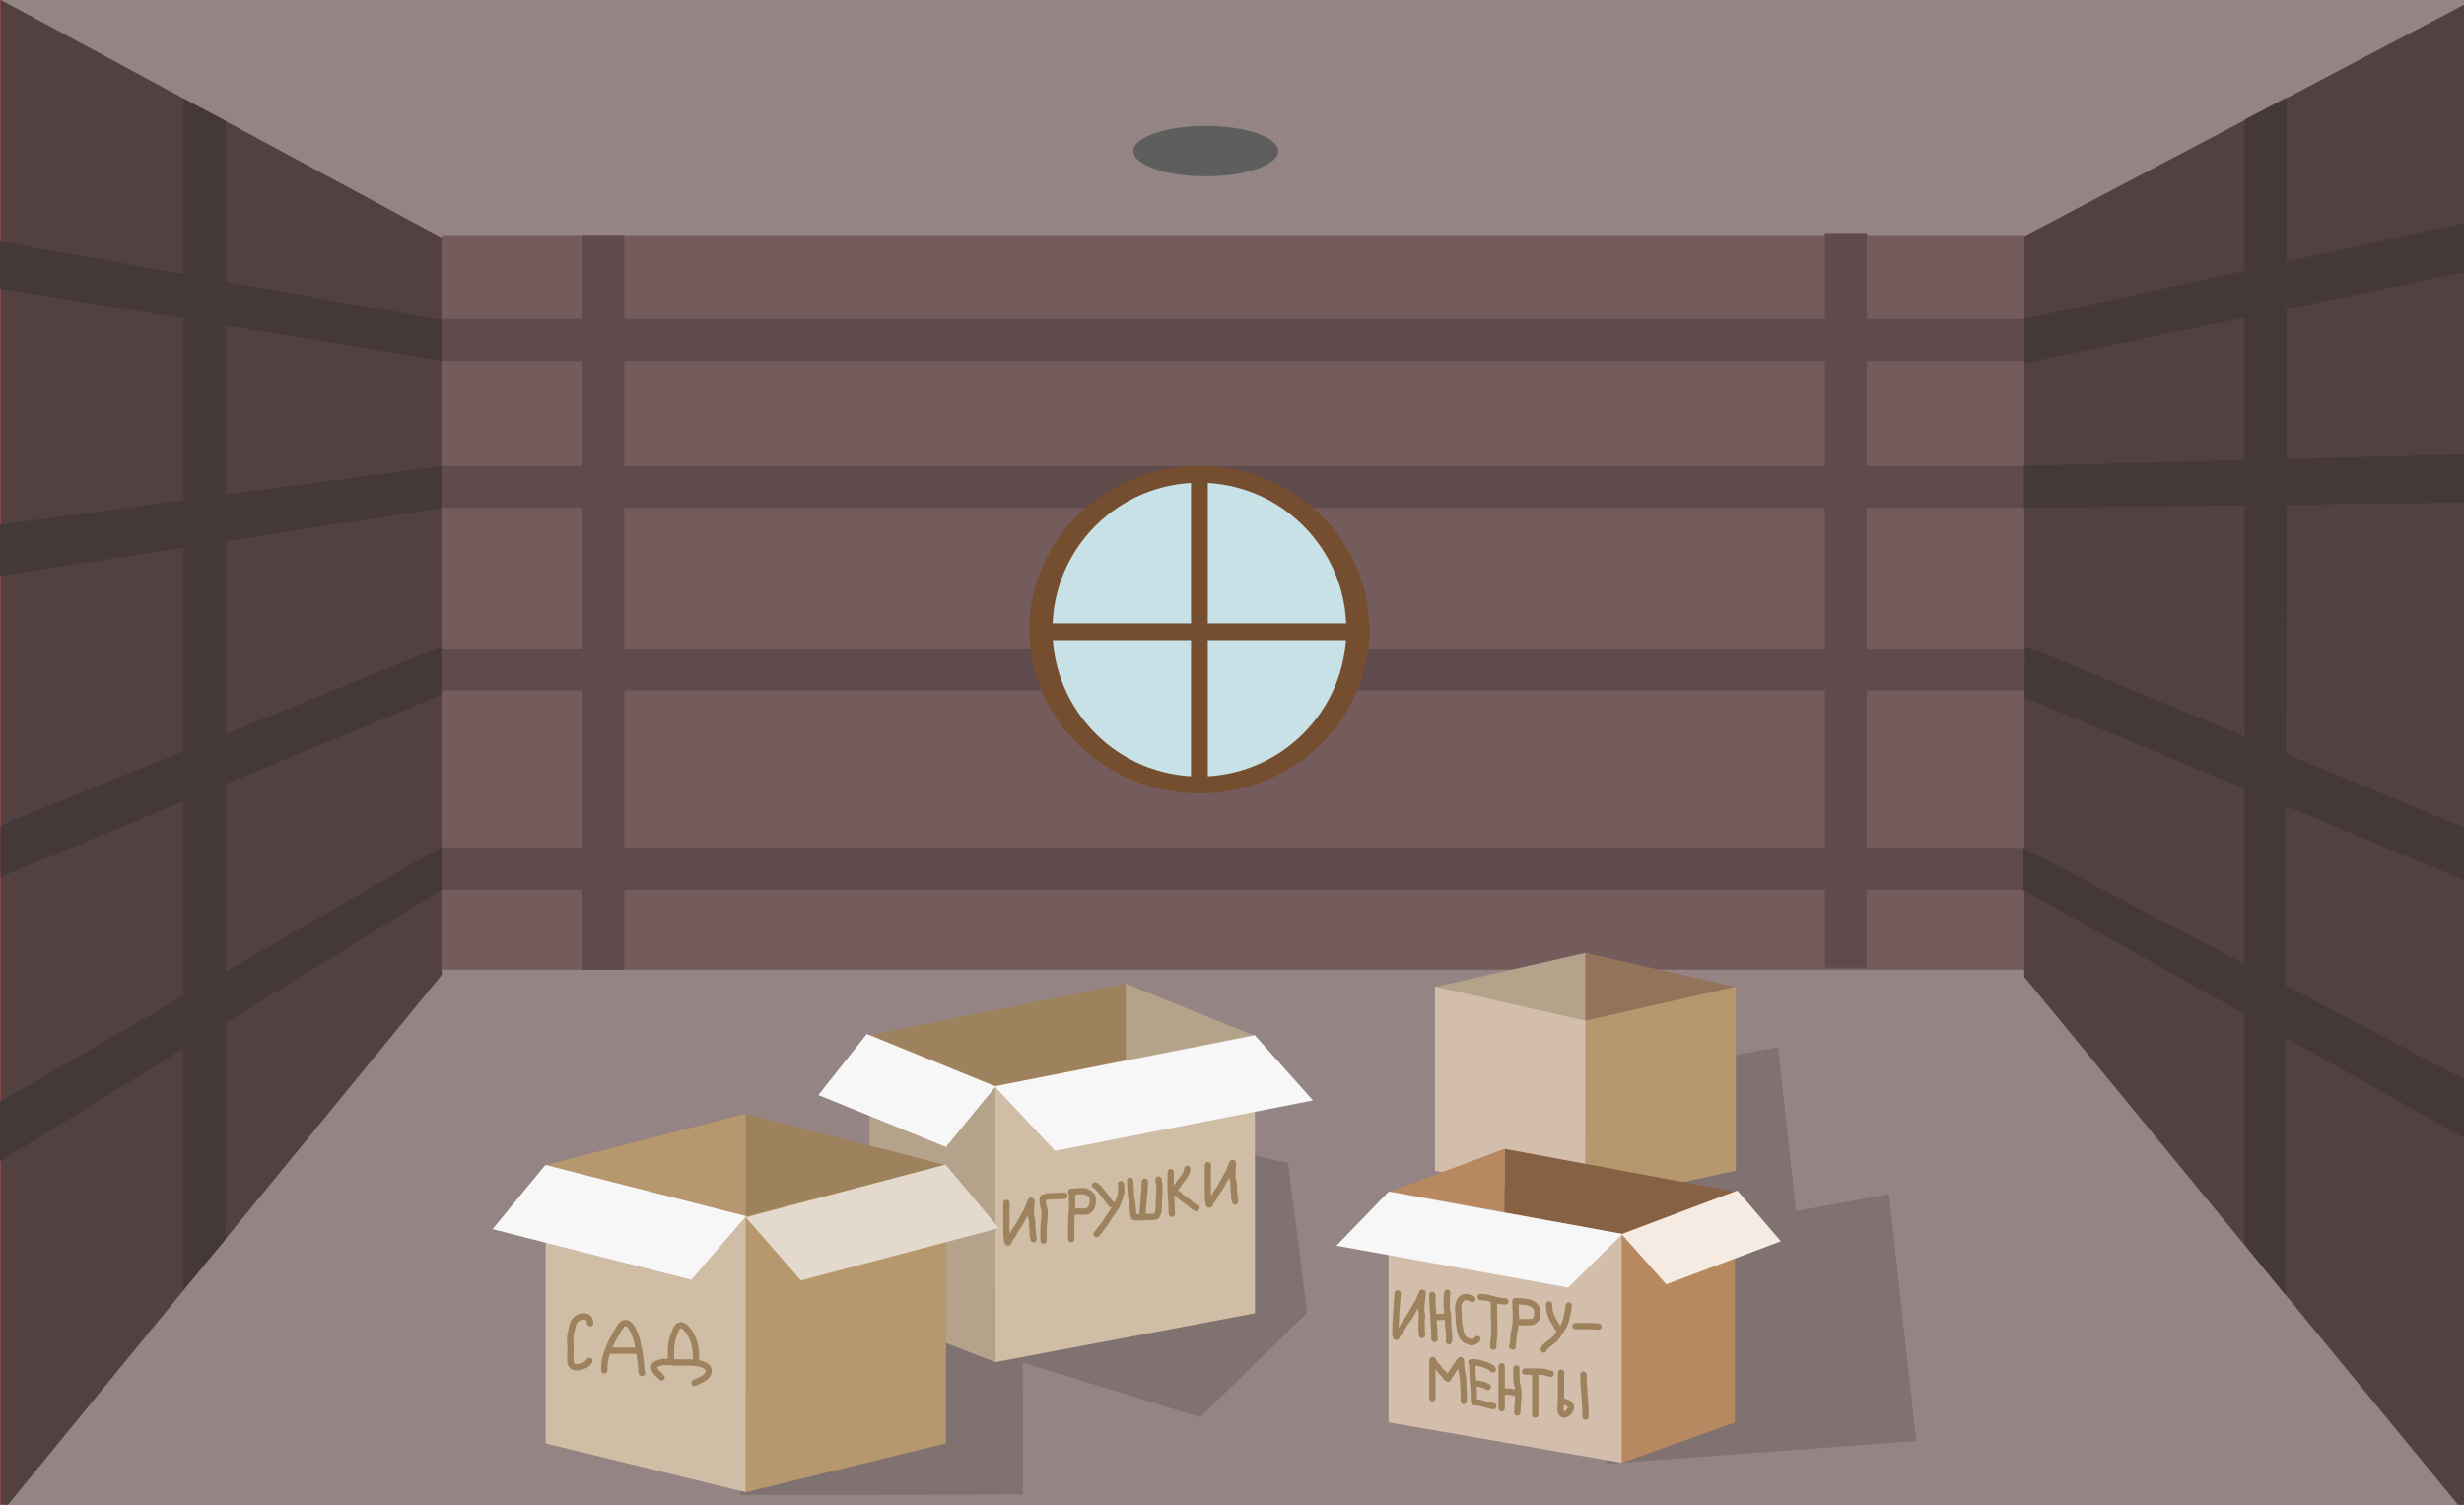
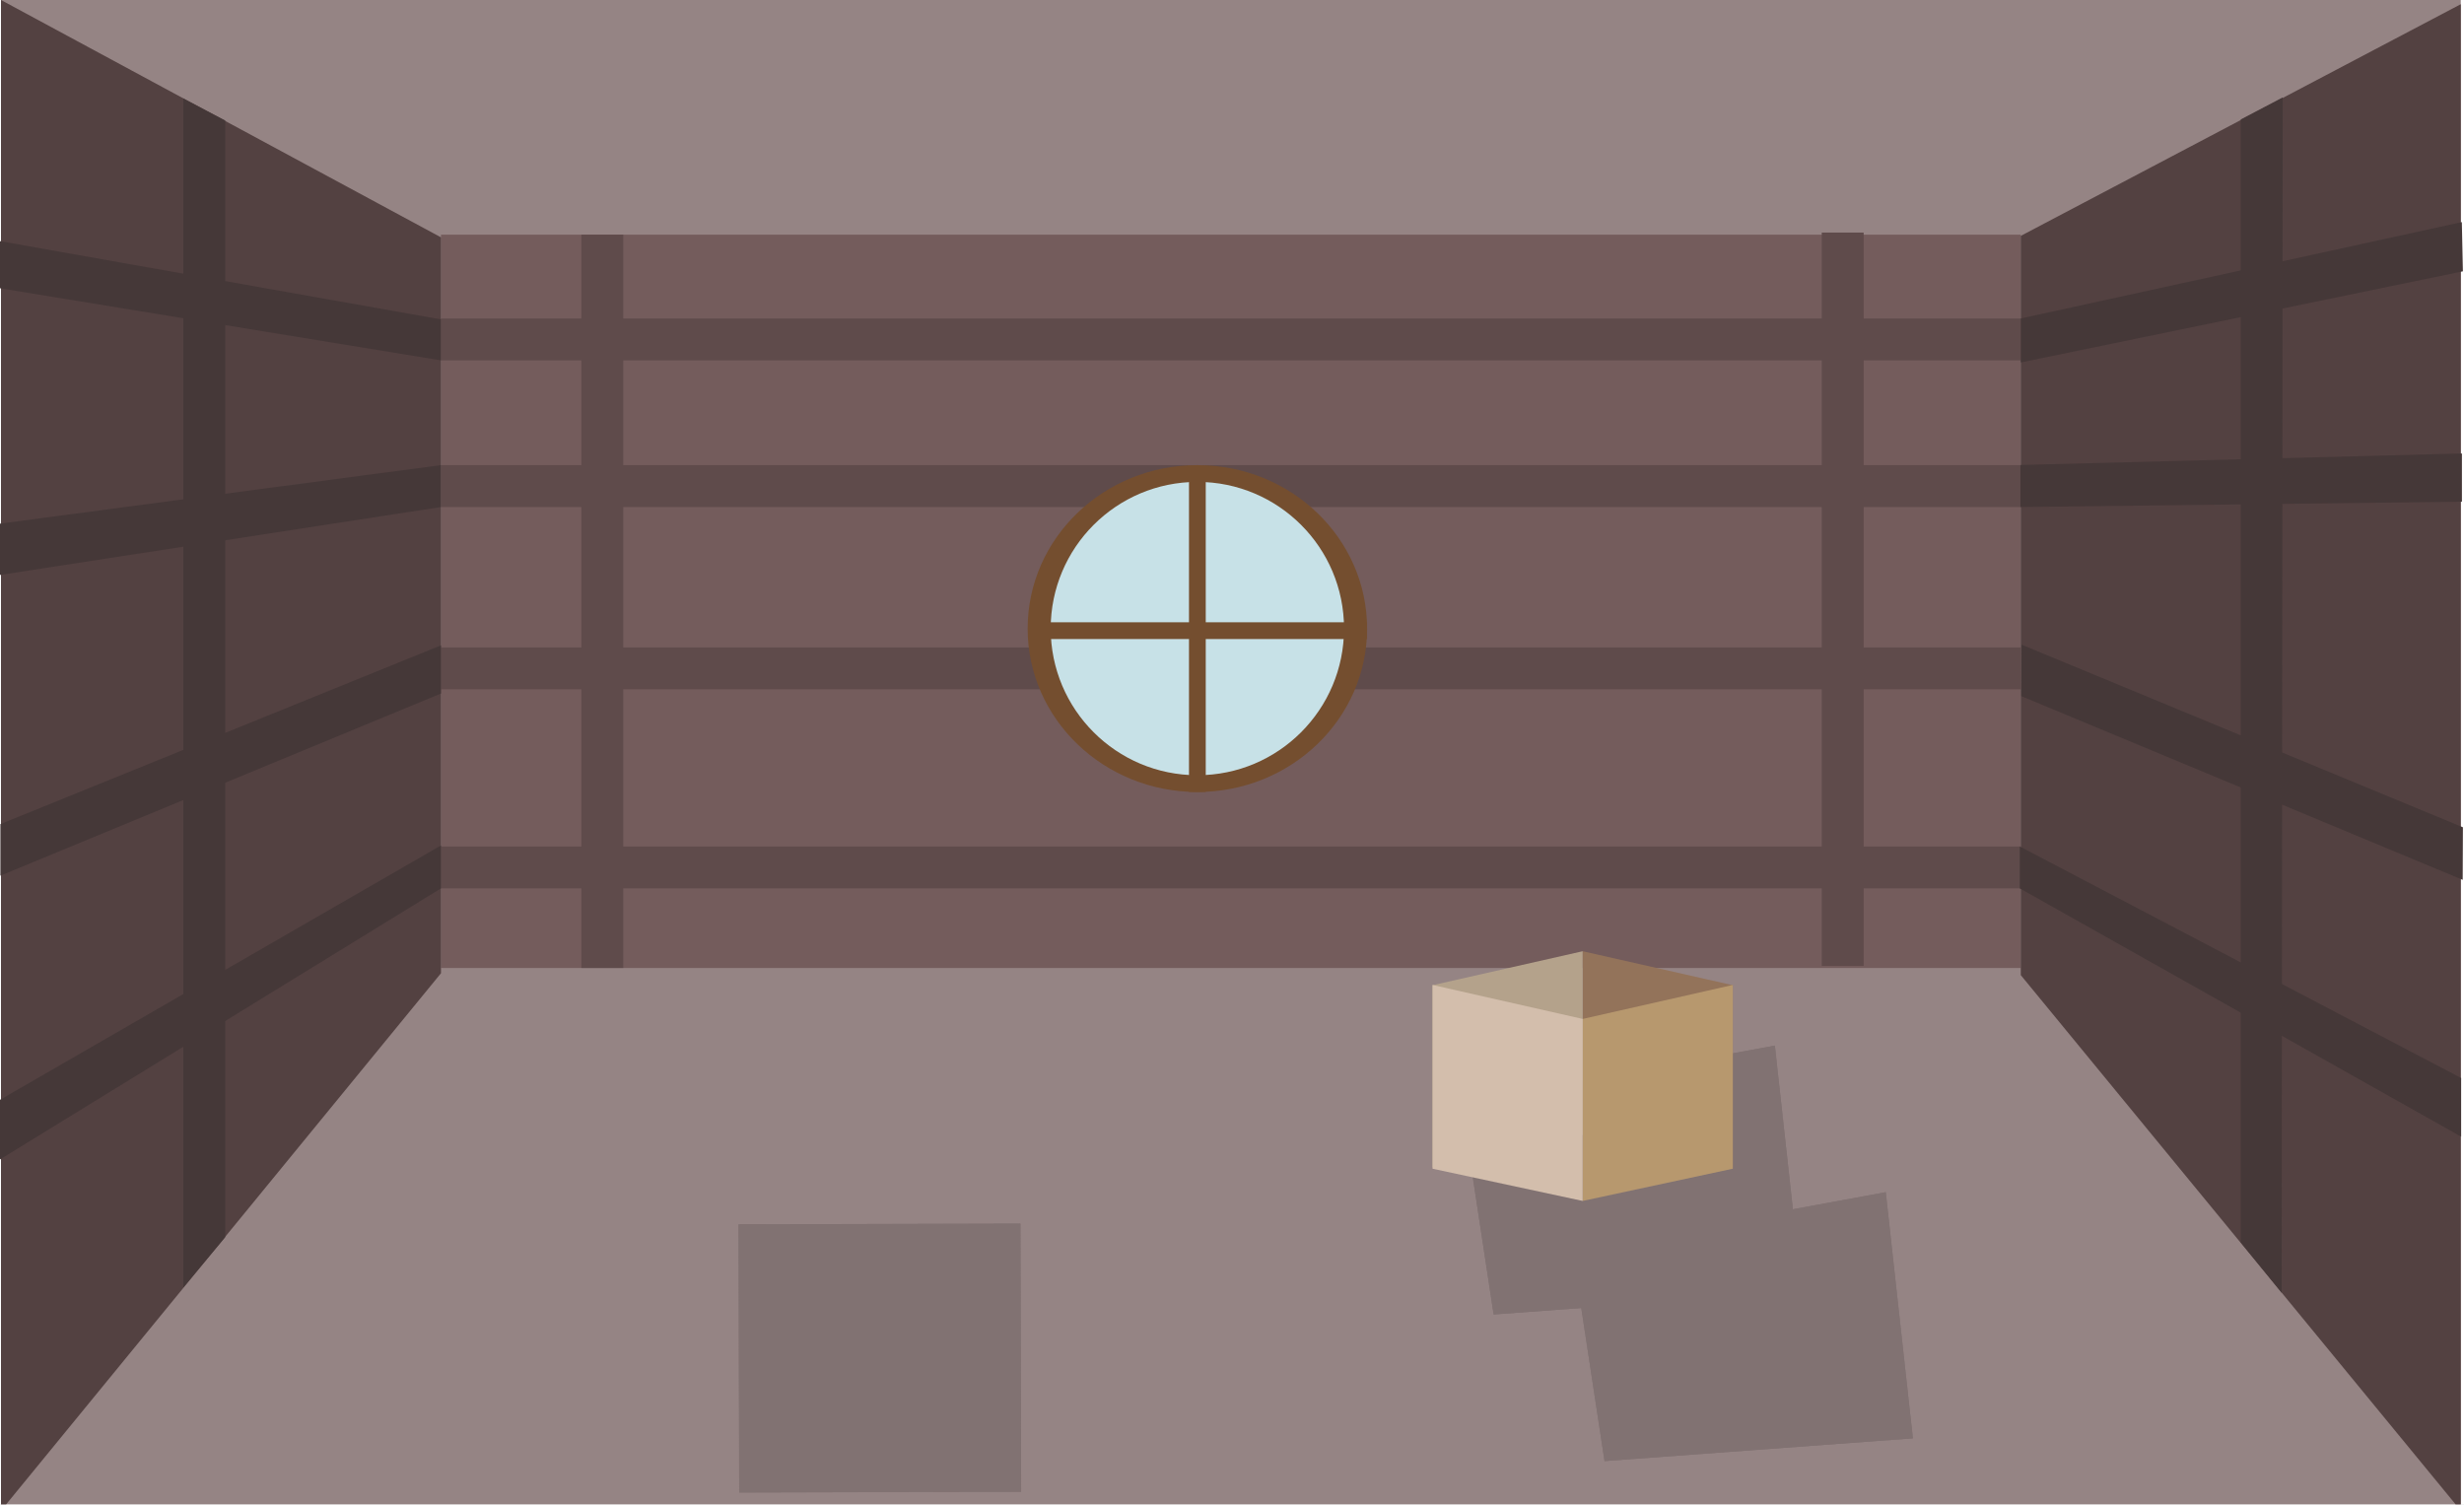
- <svg xmlns="http://www.w3.org/2000/svg" width="1174" height="717" viewBox="0 0 1174 717" fill="none">
-   <g clip-path="url(#clip0_1974_2)">
-     <rect width="1174" height="717" fill="#884646" />
-     <rect x="0.47" width="1174" height="717" fill="#958484" />
-     <rect x="352.47" y="584.348" width="134.556" height="128" transform="rotate(-0.148085 352.47 584.348)" fill="#817272" />
-     <rect x="352.47" y="584.348" width="134.556" height="128" transform="rotate(-0.148085 352.47 584.348)" fill="#817272" />
-     <path d="M750.469 596.5L900.025 569L912.969 686.5L765.8 697.347L750.469 596.5Z" fill="#817272" />
-     <path d="M750.469 596.5L900.025 569L912.969 686.5L765.8 697.347L750.469 596.5Z" fill="#817272" />
-     <path d="M697.54 526.532L847.095 499.032L860.04 616.532L712.871 627.38L697.54 526.532Z" fill="#817272" />
-     <path d="M697.54 526.532L847.095 499.032L860.04 616.532L712.871 627.38L697.54 526.532Z" fill="#817272" />
-     <path fill-rule="evenodd" clip-rule="evenodd" d="M536.443 468.701V601.427L414.252 624.699V493.252L536.443 468.701Z" fill="#9D825D" />
-     <path fill-rule="evenodd" clip-rule="evenodd" d="M414.251 493.003V625.729L474.194 649V517.553L414.251 493.003Z" fill="#B4A28B" />
-     <path d="M521.808 533.73L613.667 554.225L622.714 625.486L571.718 675.155L473.969 645L521.808 533.73Z" fill="#817272" />
-     <path d="M521.808 533.73L613.667 554.225L622.714 625.486L571.718 675.155L473.969 645L521.808 533.73Z" fill="#817272" />
-     <path fill-rule="evenodd" clip-rule="evenodd" d="M536.444 468.701V601.427L597.155 624.699V493.252L536.444 468.701Z" fill="#B4A28B" />
-     <path fill-rule="evenodd" clip-rule="evenodd" d="M597.923 493.003V625.729L474.194 649V517.553L597.923 493.003Z" fill="#CFBDA5" />
-     <path fill-rule="evenodd" clip-rule="evenodd" d="M473.9 517.603L597.945 493.337L625.589 524.3L502.739 548.333L473.9 517.603Z" fill="#F7F7F7" />
-     <path fill-rule="evenodd" clip-rule="evenodd" d="M474.346 517.668L412.974 492.68L389.921 521.747L450.701 546.493L474.346 517.668Z" fill="#F7F7F7" />
-     <rect x="210.47" y="112" width="754" height="350" fill="#745C5C" />
-     <rect x="210.47" y="152" width="754" height="20" fill="#5F4B4B" />
-     <rect x="210.47" y="222" width="754" height="20" fill="#5F4B4B" />
-     <rect x="210.47" y="309" width="754" height="20" fill="#5F4B4B" />
-     <rect x="277.47" y="462" width="350" height="20" transform="rotate(-90 277.47 462)" fill="#5F4B4B" />
-     <rect x="869.47" y="461" width="350" height="20" transform="rotate(-90 869.47 461)" fill="#5F4B4B" />
-     <rect x="210.47" y="404" width="754" height="20" fill="#5F4B4B" />
-     <path d="M0.47 0L210.47 113.283V464.5L0.47 721V0Z" fill="#534141" />
-     <ellipse cx="571.47" cy="300" rx="81" ry="78" fill="#744E2F" />
-     <path d="M1174.47 2L964.47 112.577V465.417L1174.47 721V2Z" fill="#534141" />
-     <path fill-rule="evenodd" clip-rule="evenodd" d="M755.366 454V541.704L827.021 557.082V470.223L755.366 454Z" fill="#93735A" />
-     <path fill-rule="evenodd" clip-rule="evenodd" d="M827.022 470.093V557.797L755.366 573.175V486.316L827.022 470.093Z" fill="#B7986E" />
-     <path fill-rule="evenodd" clip-rule="evenodd" d="M755.366 454V541.704L683.71 557.082V470.223L755.366 454Z" fill="#B4A28B" />
-     <path fill-rule="evenodd" clip-rule="evenodd" d="M683.71 470.093V557.797L755.366 573.175V486.316L683.71 470.093Z" fill="#D3BEAC" />
-     <path fill-rule="evenodd" clip-rule="evenodd" d="M355.341 530.611V663.365L450.658 686.641V555.167L355.341 530.611Z" fill="#9D825D" />
-     <path fill-rule="evenodd" clip-rule="evenodd" d="M450.658 554.97V687.723L355.341 711V579.525L450.658 554.97Z" fill="#B7986E" />
-     <path fill-rule="evenodd" clip-rule="evenodd" d="M355.341 530.611V663.365L260.023 686.641V555.167L355.341 530.611Z" fill="#B7986E" />
-     <path fill-rule="evenodd" clip-rule="evenodd" d="M260.023 554.97V687.723L355.341 711V579.525L260.023 554.97Z" fill="#CFBDA5" />
-     <path fill-rule="evenodd" clip-rule="evenodd" d="M355.442 579.457L259.793 555.125L234.667 585.643L329.395 609.741L355.442 579.457Z" fill="#F7F7F7" />
-     <path fill-rule="evenodd" clip-rule="evenodd" d="M355.353 580.021L450.555 554.859L475.908 585.152L381.623 610.072L355.353 580.021Z" fill="#E3DACD" />
-     <path fill-rule="evenodd" clip-rule="evenodd" d="M716.847 547.38V657.521L826.653 676.833V567.753L716.847 547.38Z" fill="#866143" />
-     <path fill-rule="evenodd" clip-rule="evenodd" d="M826.653 567.548V677.689L772.785 697.001V587.921L826.653 567.548Z" fill="#B88860" />
-     <path fill-rule="evenodd" clip-rule="evenodd" d="M716.846 547.38V657.521L662.288 676.833V567.753L716.846 547.38Z" fill="#B88860" />
-     <path fill-rule="evenodd" clip-rule="evenodd" d="M661.597 567.548V677.689L772.785 697.001V587.921L661.597 567.548Z" fill="#D3BEAC" />
-     <path fill-rule="evenodd" clip-rule="evenodd" d="M773.051 587.962L661.578 567.825L636.736 593.52L747.135 613.463L773.051 587.962Z" fill="#F7F7F7" />
-     <path fill-rule="evenodd" clip-rule="evenodd" d="M772.65 588.015L827.801 567.28L848.519 591.4L793.899 611.936L772.65 588.015Z" fill="#F5EBE3" />
-     <circle cx="571.47" cy="300" r="70" fill="#C7E1E7" />
-     <rect x="567.47" y="227" width="8" height="151" fill="#744E2F" />
-     <rect x="491.47" y="305" width="8" height="161" transform="rotate(-90 491.47 305)" fill="#744E2F" />
-     <path d="M0.191 393.32L210.47 308L210.47 331L0.191 417.934L0.191 393.32Z" fill="#453838" />
+ <svg xmlns="http://www.w3.org/2000/svg" width="1176" height="718" viewBox="0 0 1176 718" fill="none">
+   <g clip-path="url(#clip0_2295_519)">
+     <rect width="1176" height="718" fill="white" />
+     <rect x="0.471" width="1174" height="721" fill="#958484" />
+     <rect x="352.471" y="584.348" width="134.556" height="128" transform="rotate(-0.148085 352.471 584.348)" fill="#817272" />
+     <rect x="352.471" y="584.348" width="134.556" height="128" transform="rotate(-0.148085 352.471 584.348)" fill="#817272" />
+     <path d="M750.47 596.5L900.026 569L912.97 686.5L765.801 697.347L750.47 596.5Z" fill="#817272" />
+     <path d="M750.47 596.5L900.026 569L912.97 686.5L765.801 697.347L750.47 596.5Z" fill="#817272" />
+     <path d="M697.541 526.532L847.096 499.032L860.041 616.532L712.872 627.38L697.541 526.532Z" fill="#817272" />
+     <path d="M697.541 526.532L847.096 499.032L860.041 616.532L712.872 627.38L697.541 526.532Z" fill="#817272" />
+     <rect x="210.471" y="112" width="754" height="350" fill="#745C5C" />
+     <rect x="210.471" y="152" width="754" height="20" fill="#5F4B4B" />
+     <rect x="210.471" y="222" width="754" height="20" fill="#5F4B4B" />
+     <rect x="210.471" y="309" width="754" height="20" fill="#5F4B4B" />
+     <rect x="277.471" y="462" width="350" height="20" transform="rotate(-90 277.471 462)" fill="#5F4B4B" />
+     <rect x="869.471" y="461" width="350" height="20" transform="rotate(-90 869.471 461)" fill="#5F4B4B" />
+     <rect x="210.471" y="404" width="754" height="20" fill="#5F4B4B" />
+     <path d="M0.471 0L210.471 113.283V464.5L0.471 721V0Z" fill="#534141" />
+     <ellipse cx="571.471" cy="300" rx="81" ry="78" fill="#744E2F" />
+     <path d="M1174.47 2L964.471 112.577V465.417L1174.47 721V2Z" fill="#534141" />
+     <path fill-rule="evenodd" clip-rule="evenodd" d="M755.368 454V541.704L827.023 557.082V470.223L755.368 454Z" fill="#93735A" />
+     <path fill-rule="evenodd" clip-rule="evenodd" d="M827.023 470.093V557.797L755.367 573.175V486.316L827.023 470.093Z" fill="#B7986E" />
+     <path fill-rule="evenodd" clip-rule="evenodd" d="M755.367 454V541.704L683.711 557.082V470.223L755.367 454Z" fill="#B4A28B" />
+     <path fill-rule="evenodd" clip-rule="evenodd" d="M683.711 470.093V557.797L755.367 573.175V486.316L683.711 470.093Z" fill="#D3BEAC" />
+     <circle cx="571.471" cy="300" r="70" fill="#C7E1E7" />
+     <rect x="567.471" y="227" width="8" height="151" fill="#744E2F" />
+     <rect x="491.471" y="305" width="8" height="161" transform="rotate(-90 491.471 305)" fill="#744E2F" />
+     <path d="M0.192 393.32L210.471 308L210.471 331L0.192 417.934L0.192 393.32Z" fill="#453838" />
    <path d="M-1.03 525.5L210.47 403.501L210.47 424L-1.03 554L-1.03 525.5Z" fill="#453838" />
-     <path d="M-0.627 250L210.373 222L210.373 242L-0.627 274.5L-0.627 250Z" fill="#453838" />
+     <path d="M-0.626 250L210.374 222L210.374 242L-0.626 274.5L-0.626 250Z" fill="#453838" />
    <path d="M-0.53 115L210.428 152.437L210.428 172L-0.53 137.5L-0.53 115Z" fill="#453838" />
-     <path d="M1175.48 394.844L964.833 307.681L964.731 332.256L1175.37 419.93L1175.48 394.844Z" fill="#453838" />
-     <path d="M1174.63 514.501L963.987 404L963.987 424L1174.63 542.5L1174.63 514.501Z" fill="#453838" />
-     <path d="M1175.01 216.433L964.28 221.933L964.28 242L1175.01 239.433L1175.01 216.433Z" fill="#453838" />
-     <path d="M1174.97 106L964.47 151.999L964.47 172.999L1175.47 129.5L1174.97 106Z" fill="#453838" />
-     <path d="M87.47 614.5L87.47 47L107.47 57.5L107.47 590.5L87.47 614.5Z" fill="#453838" />
+     <path d="M1175.48 394.844L964.834 307.681L964.732 332.256L1175.38 419.93L1175.48 394.844Z" fill="#453838" />
+     <path d="M1174.63 514.501L963.988 404L963.988 424L1174.63 542.5L1174.63 514.501Z" fill="#453838" />
+     <path d="M1175.01 216.433L964.282 221.933L964.282 242L1175.01 239.433L1175.01 216.433Z" fill="#453838" />
+     <path d="M1174.97 106L964.471 151.999L964.471 172.999L1175.47 129.5L1174.97 106Z" fill="#453838" />
+     <path d="M87.471 614.5L87.471 47L107.471 57.5L107.471 590.5L87.471 614.5Z" fill="#453838" />
    <path d="M1088.97 617L1089.47 46.5L1069.47 57V593L1088.97 617Z" fill="#453838" />
-     <path d="M479.519 573.138C479.519 579.052 479.075 596.624 480.862 590.852C480.979 590.475 481.585 589.779 481.856 589.439C482.533 588.588 482.865 587.747 483.328 586.823C483.966 585.551 485.09 584.434 485.739 583.177C486.867 580.992 488.145 578.853 489.309 576.705C490.09 575.264 491.407 570.774 491.407 572.319C491.407 575.255 490.749 578.469 491.702 581.46C492.002 582.404 491.775 583.531 491.775 584.498C491.775 585.459 492.107 586.317 492.107 587.272C492.107 587.656 491.841 588.821 492.272 589.069C492.577 589.244 492.438 591.043 492.438 590.258" stroke="#9D825D" stroke-width="3" stroke-linecap="round" />
-     <path d="M575.519 555.138C575.519 561.052 575.075 578.624 576.862 572.852C576.979 572.475 577.585 571.779 577.856 571.439C578.533 570.588 578.865 569.747 579.328 568.823C579.966 567.551 581.09 566.434 581.739 565.177C582.867 562.992 584.145 560.853 585.309 558.705C586.09 557.264 587.407 552.774 587.407 554.319C587.407 557.255 586.749 560.469 587.702 563.46C588.002 564.404 587.775 565.531 587.775 566.498C587.775 567.459 588.107 568.317 588.107 569.272C588.107 569.656 587.841 570.821 588.272 571.069C588.577 571.244 588.438 573.043 588.438 572.258" stroke="#9D825D" stroke-width="3" stroke-linecap="round" />
-     <path d="M665.915 616.253C665.477 622.742 663.734 641.999 665.944 635.784C666.089 635.378 666.745 634.655 667.04 634.3C667.779 633.411 668.172 632.511 668.703 631.528C669.434 630.175 670.638 629.025 671.378 627.689C672.665 625.367 674.099 623.105 675.419 620.826C676.305 619.297 677.952 614.457 677.837 616.154C677.62 619.375 676.725 622.859 677.454 626.206C677.684 627.261 677.374 628.483 677.303 629.545C677.232 630.599 677.499 631.564 677.428 632.612C677.4 633.033 677.049 634.294 677.46 634.594C677.752 634.807 677.48 636.772 677.538 635.91" stroke="#9D825D" stroke-width="3" stroke-linecap="round" />
-     <path d="M497.192 591.04C497.192 588.997 497.192 586.955 497.192 584.913C497.192 583.561 497.576 582.189 497.576 580.853C497.576 579.368 497.924 577.319 497.48 575.898C497.056 574.543 496.809 573.196 496.809 571.775C496.809 570.118 497.115 570.8 498.343 570.283C499.143 569.946 500.147 569.942 501.028 569.942C503.032 569.942 505.119 569.75 507.166 569.75" stroke="#9D825D" stroke-width="3" stroke-linecap="round" />
-     <path d="M510.81 568.983C510.81 571.093 510.81 573.203 510.81 575.313C510.81 577.494 510.487 579.672 510.427 581.834C510.35 584.582 510.427 592.83 510.427 590.081" stroke="#9D825D" stroke-width="3" stroke-linecap="round" />
-     <path d="M510.427 567.833C512.626 567.833 514.678 567.233 516.863 567.63C518.146 567.864 519.367 568.715 520.166 569.751C520.849 570.636 520.592 571.933 520.592 573C520.592 574.698 519.468 576.787 517.715 577.188C516.484 577.47 514.946 577.231 513.687 577.231C513.265 577.231 511.963 577.426 511.769 577.039" stroke="#9D825D" stroke-width="3" stroke-linecap="round" />
-     <path d="M521.743 564.764C522.466 564.854 523.726 566.554 524.237 567.065C525.402 568.231 526.223 569.698 527.305 570.901C527.876 571.535 528.271 572.48 528.936 573.011C529.4 573.383 529.607 574.521 529.607 573.586" stroke="#9D825D" stroke-width="3" stroke-linecap="round" />
-     <path d="M522.51 587.97C524.264 585.826 526.092 583.674 527.507 581.268C529.016 578.703 531.21 576.418 532.387 573.671C533.298 571.546 534.209 569.352 534.209 567.022C534.209 566.135 534.401 564.953 534.018 564.188" stroke="#9D825D" stroke-width="3" stroke-linecap="round" />
-     <path d="M538.47 562.587C538.47 564.628 538.785 566.6 538.827 568.609C538.875 570.969 539.641 573.264 539.718 575.652C539.752 576.687 539.823 578.252 540.214 579.217C540.485 579.886 540.122 580 540.967 580C542.203 580 543.438 580 544.674 580C545.644 580 546.59 579.842 547.528 579.804C548.233 579.776 549.019 579.934 549.708 579.761C550.227 579.631 550.94 579.784 551.175 579.174C551.586 578.107 552.027 577.492 552.027 576.283C552.027 573.334 552.384 570.431 552.384 567.478C552.384 566.46 552.601 565.095 552.344 564.109C552.153 563.376 552.027 562.756 552.027 562" stroke="#9D825D" stroke-width="3" stroke-linecap="round" />
-     <path d="M544.47 579C544.47 573.465 545.47 568.39 545.47 563" stroke="#9D825D" stroke-width="3" stroke-linecap="round" />
-     <path d="M557.801 558.434C557.801 561.646 557.669 564.889 557.811 568.098C557.902 570.126 558.184 572.133 558.184 574.161C558.184 575.505 558.376 579.533 558.376 578.189" stroke="#9D825D" stroke-width="3" stroke-linecap="round" />
-     <path d="M558.951 568.024C559.054 567.101 560.591 565.761 561.072 564.944C562.01 563.35 563.293 561.975 564.311 560.448C565.039 559.356 565.664 558.242 565.664 556.899" stroke="#9D825D" stroke-width="3" stroke-linecap="round" />
-     <path d="M558.76 568.024C560.263 568.024 561.36 568.936 562.404 569.942C563.642 571.136 565.164 571.88 566.421 573.011C566.922 573.462 569.887 576.071 570.076 575.505" stroke="#9D825D" stroke-width="3" stroke-linecap="round" />
-     <path d="M682.47 617C682.47 620.909 682.711 624.61 682.979 628.441C683.196 631.555 683.47 634.959 683.47 638" stroke="#9D825D" stroke-width="3" stroke-linecap="round" />
-     <path d="M683.054 627.128C683.127 627.717 687.917 627.389 688.795 627.389" stroke="#9D825D" stroke-width="3" stroke-linecap="round" />
-     <path d="M689.57 615.909C689.382 617.882 689.284 619.812 689.254 621.781C689.219 624.08 690.032 626.429 689.971 628.7C689.878 632.164 690.692 635.709 690.369 639.09" stroke="#9D825D" stroke-width="3" stroke-linecap="round" />
-     <path d="M701.47 619C700.661 618.217 698.542 618 697.97 618C696.97 618 695.872 619.196 695.47 620C694.57 621.8 694.62 624.176 694.97 626C694.97 628.263 695.039 630.346 695.47 632.5C695.855 634.425 696.364 637.457 698.47 638.627C699.352 639.117 699.93 639.269 700.97 639.501C701.705 639.664 703.47 639 703.97 638.001" stroke="#9D825D" stroke-width="3" stroke-linecap="round" />
-     <path d="M711.731 620C711.731 624.741 711.992 629.41 711.992 634.151C711.992 636.751 711.47 639.137 711.47 641.662" stroke="#9D825D" stroke-width="3" stroke-linecap="round" />
-     <path d="M705.47 618C709.434 618 713.272 620.088 717.214 620.088" stroke="#9D825D" stroke-width="3" stroke-linecap="round" />
-     <path d="M722.036 620C722.036 624.28 722.645 629.132 721.717 633.31C721.342 634.997 720.992 637.195 720.992 638.922C720.992 639.563 720.753 640.089 720.731 640.676C720.711 641.186 720.985 642.174 720.47 641.401" stroke="#9D825D" stroke-width="3" stroke-linecap="round" />
-     <path d="M722.47 620C727.152 620 732.47 620.532 732.47 625.236C732.47 627.035 732.47 629.003 729.973 629.841C728.938 629.872 723.057 630.372 722.47 629.422" stroke="#9D825D" stroke-width="3" stroke-linecap="round" />
-     <path d="M735.47 643C735.782 641.696 738.697 639.665 739.818 638.847C741.832 637.376 742.823 635.148 744.167 633.206C745.214 631.692 745.911 629.962 746.326 628.224C746.622 626.986 747.47 623.309 747.47 622" stroke="#9D825D" stroke-width="3" stroke-linecap="round" />
-     <path d="M750.649 631.826C752.931 631.826 755.212 631.826 757.493 631.826C758.161 631.826 760.969 632.087 761.611 632.087" stroke="#9D825D" stroke-width="3" stroke-linecap="round" />
-     <path d="M682.47 666.179C682.47 660.186 682.47 654.193 682.47 648.199C682.47 647.229 683.746 650.106 684.044 650.347C684.982 651.106 685.729 652.134 686.406 653.141C687.056 654.108 688.135 654.568 688.71 655.635C688.941 656.063 689.205 656.375 689.556 656.716C690.116 657.261 689.965 656.657 690.226 656.311C690.962 655.337 691.607 654.114 692.311 653.066C693.08 651.921 693.94 650.861 694.673 649.686C695.207 648.83 696.117 647.001 696.117 648.92C696.117 650.985 696.422 653.345 696.846 655.364C697.382 657.921 697.027 660.748 697.414 663.34C697.53 664.115 697.429 664.988 697.429 665.774C697.429 666.083 697.414 669.721 697.429 666.99" stroke="#9D825D" stroke-width="3" stroke-linecap="round" />
-     <path d="M701.47 650C701.47 655.748 702.281 661.393 702.281 667.146C702.281 668.054 702.247 668.182 703.362 668.182C704.117 668.182 705.371 668.441 706.064 668.687C707.749 669.283 709.746 669.517 711.47 670" stroke="#9D825D" stroke-width="3" stroke-linecap="round" />
-     <path d="M701.062 649.052C703.269 649.052 704.792 649.348 706.861 650.038C708.127 650.46 710.653 651.27 711.24 652.445" stroke="#9D825D" stroke-width="3" stroke-linecap="round" />
-     <path d="M701.845 659.23C702.541 659.23 703.237 659.23 703.933 659.23C704.909 659.23 705.581 659.634 706.514 659.738C707.497 659.847 708.09 660.529 708.891 660.796" stroke="#9D825D" stroke-width="3" stroke-linecap="round" />
-     <path d="M715.47 651C715.47 657.686 715.47 664.296 715.47 671" stroke="#9D825D" stroke-width="3" stroke-linecap="round" />
-     <path d="M715.47 663.011C717.599 663.011 720.619 662.823 722.47 664" stroke="#9D825D" stroke-width="3" stroke-linecap="round" />
-     <path d="M722.943 673C722.943 668.722 724.112 664.315 722.967 660.086C722.253 657.452 722.518 654.698 722.518 652" stroke="#9D825D" stroke-width="3" stroke-linecap="round" />
-     <path d="M731.47 654C731.47 658.696 731.47 663.392 731.47 668.088C731.47 668.86 731.47 672.604 731.47 674" stroke="#9D825D" stroke-width="3" stroke-linecap="round" />
-     <path d="M726.639 653.488C728.901 653.488 731.162 653.488 733.424 653.488C734.41 653.488 735.23 653.556 736.165 653.764C737.178 653.989 737.84 654.532 738.905 654.532" stroke="#9D825D" stroke-width="3" stroke-linecap="round" />
-     <path d="M743.779 654C743.779 657.73 743.779 661.459 743.779 665.189C743.779 666.707 743.559 668.243 743.559 669.799C743.559 670.604 743.298 672.058 743.669 672.765C745.089 675.466 747.711 673.18 748.36 671.198C748.736 670.051 748.095 669.096 747.197 668.569C746.358 668.076 744.154 667.787 743.887 666.942" stroke="#9D825D" stroke-width="3" stroke-linecap="round" />
-     <path d="M754.47 655C754.47 661.727 755.47 668.294 755.47 675" stroke="#9D825D" stroke-width="3" stroke-linecap="round" />
-     <path d="M738.097 621.514C738.097 622.825 738.147 623.985 738.485 625.263C738.885 626.779 739.592 628.237 740.359 629.594C741.038 630.796 741.886 631.938 742.493 633.15" stroke="#9D825D" stroke-width="3" stroke-linecap="round" />
-     <path d="M281.203 630.492C281.203 626.51 277.027 626.618 274.663 628.457C272.866 629.855 272.599 632.988 272.047 634.976C271.327 637.568 271.86 640.884 271.86 643.572C271.86 646.026 270.732 651.421 274.289 651.421C276.563 651.421 279.705 650.679 280.829 648.431" stroke="#9D825D" stroke-width="3" stroke-linecap="round" />
-     <path d="M287.93 652.915C287.93 649.791 288.089 647.442 289.238 644.506C290.382 641.581 291.431 638.778 293.162 636.181C294.404 634.317 296.425 628.388 299.681 631.052C305.729 636 305.869 661.477 305.869 653.663" stroke="#9D825D" stroke-width="3" stroke-linecap="round" />
-     <path d="M290.172 643.572H303.626" stroke="#9D825D" stroke-width="3" stroke-linecap="round" />
-     <path d="M315.212 656.278C314.147 655.08 312.593 654.03 311.932 652.541C310.857 650.124 312.985 649.884 314.465 649.261C316.319 648.48 319.844 649.178 321.856 649.178C324.071 649.178 326.286 649.178 328.5 649.178C331.102 649.178 337.636 649.739 337.636 653.102C337.636 656.328 333.452 657.623 330.909 658.895" stroke="#9D825D" stroke-width="3" stroke-linecap="round" />
-     <path d="M319.696 648.431C319.696 645.359 319.544 642.302 320.07 639.274C320.339 637.726 321.179 636.046 321.648 634.52C322.48 631.818 324.281 630.218 326.61 632.547C330.663 636.6 331.656 641.732 331.656 647.31" stroke="#9D825D" stroke-width="3" stroke-linecap="round" />
-     <ellipse cx="574.5" cy="72" rx="34.5" ry="12" fill="#5F5E5E" />
  </g>
  <defs>
-     <clipPath id="clip0_1974_2">
-       <rect width="1174" height="717" fill="white" />
+     <clipPath id="clip0_2295_519">
+       <rect width="1176" height="718" fill="white" />
    </clipPath>
  </defs>
</svg>
